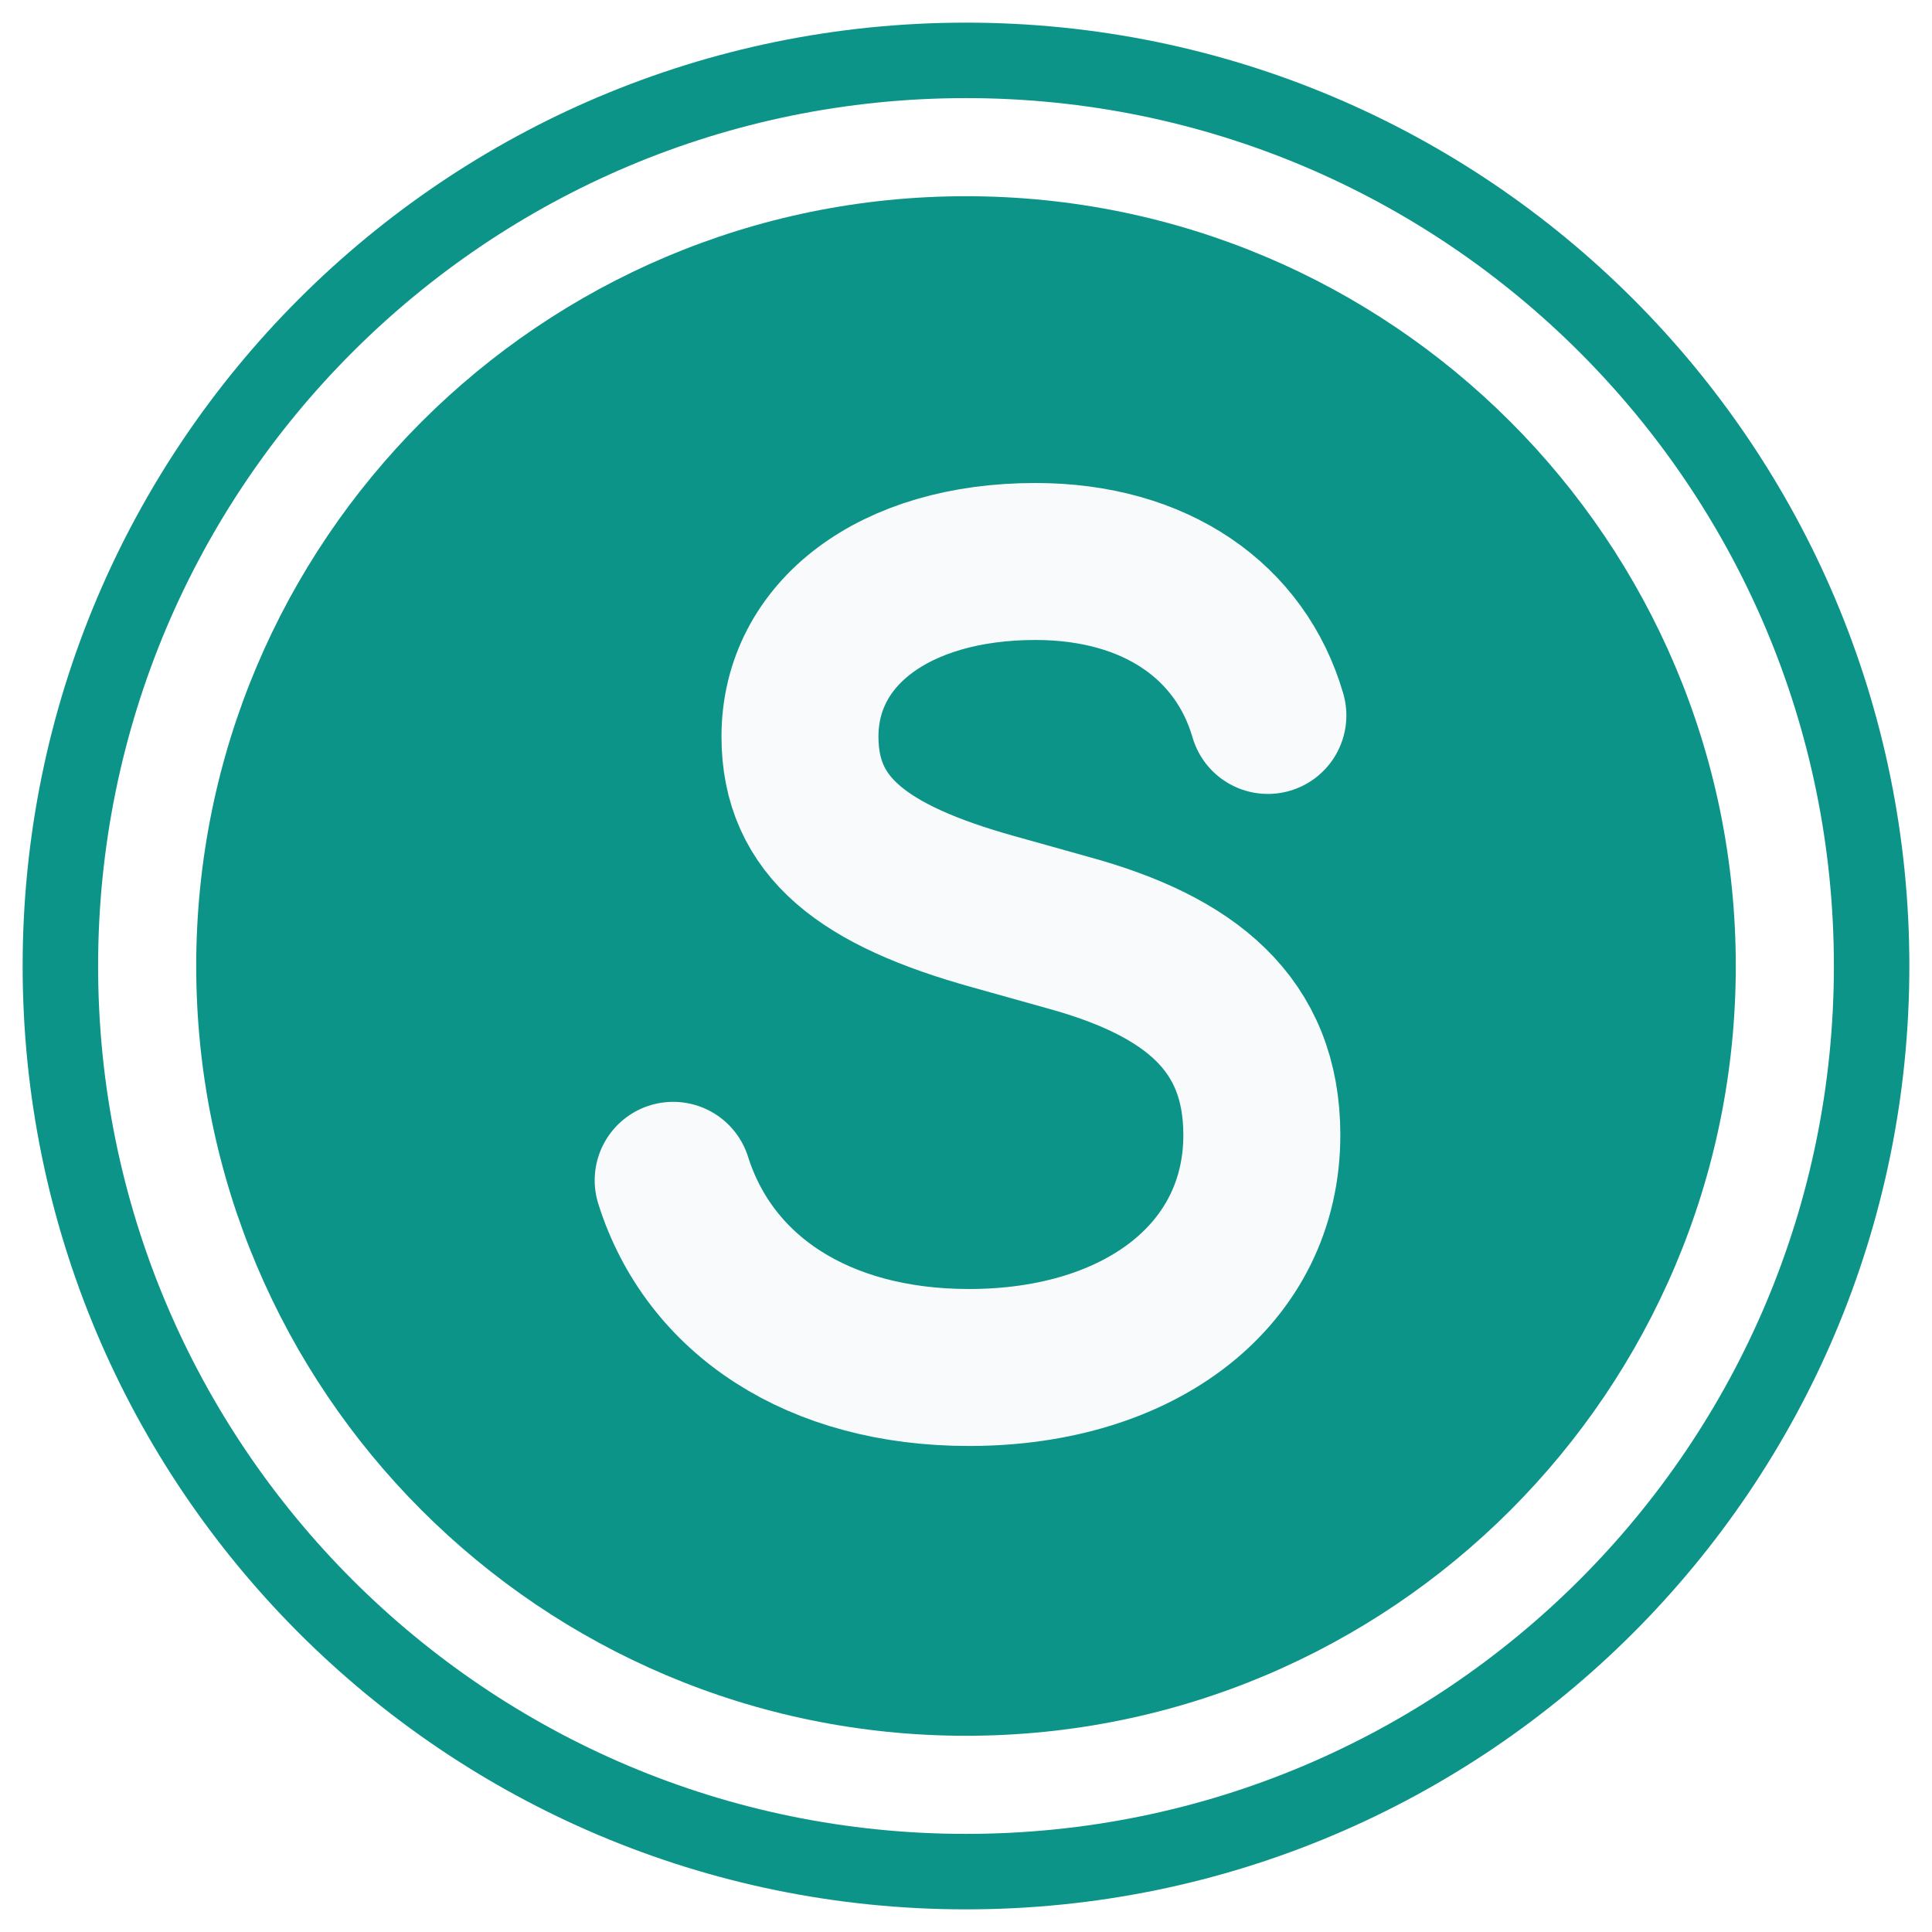
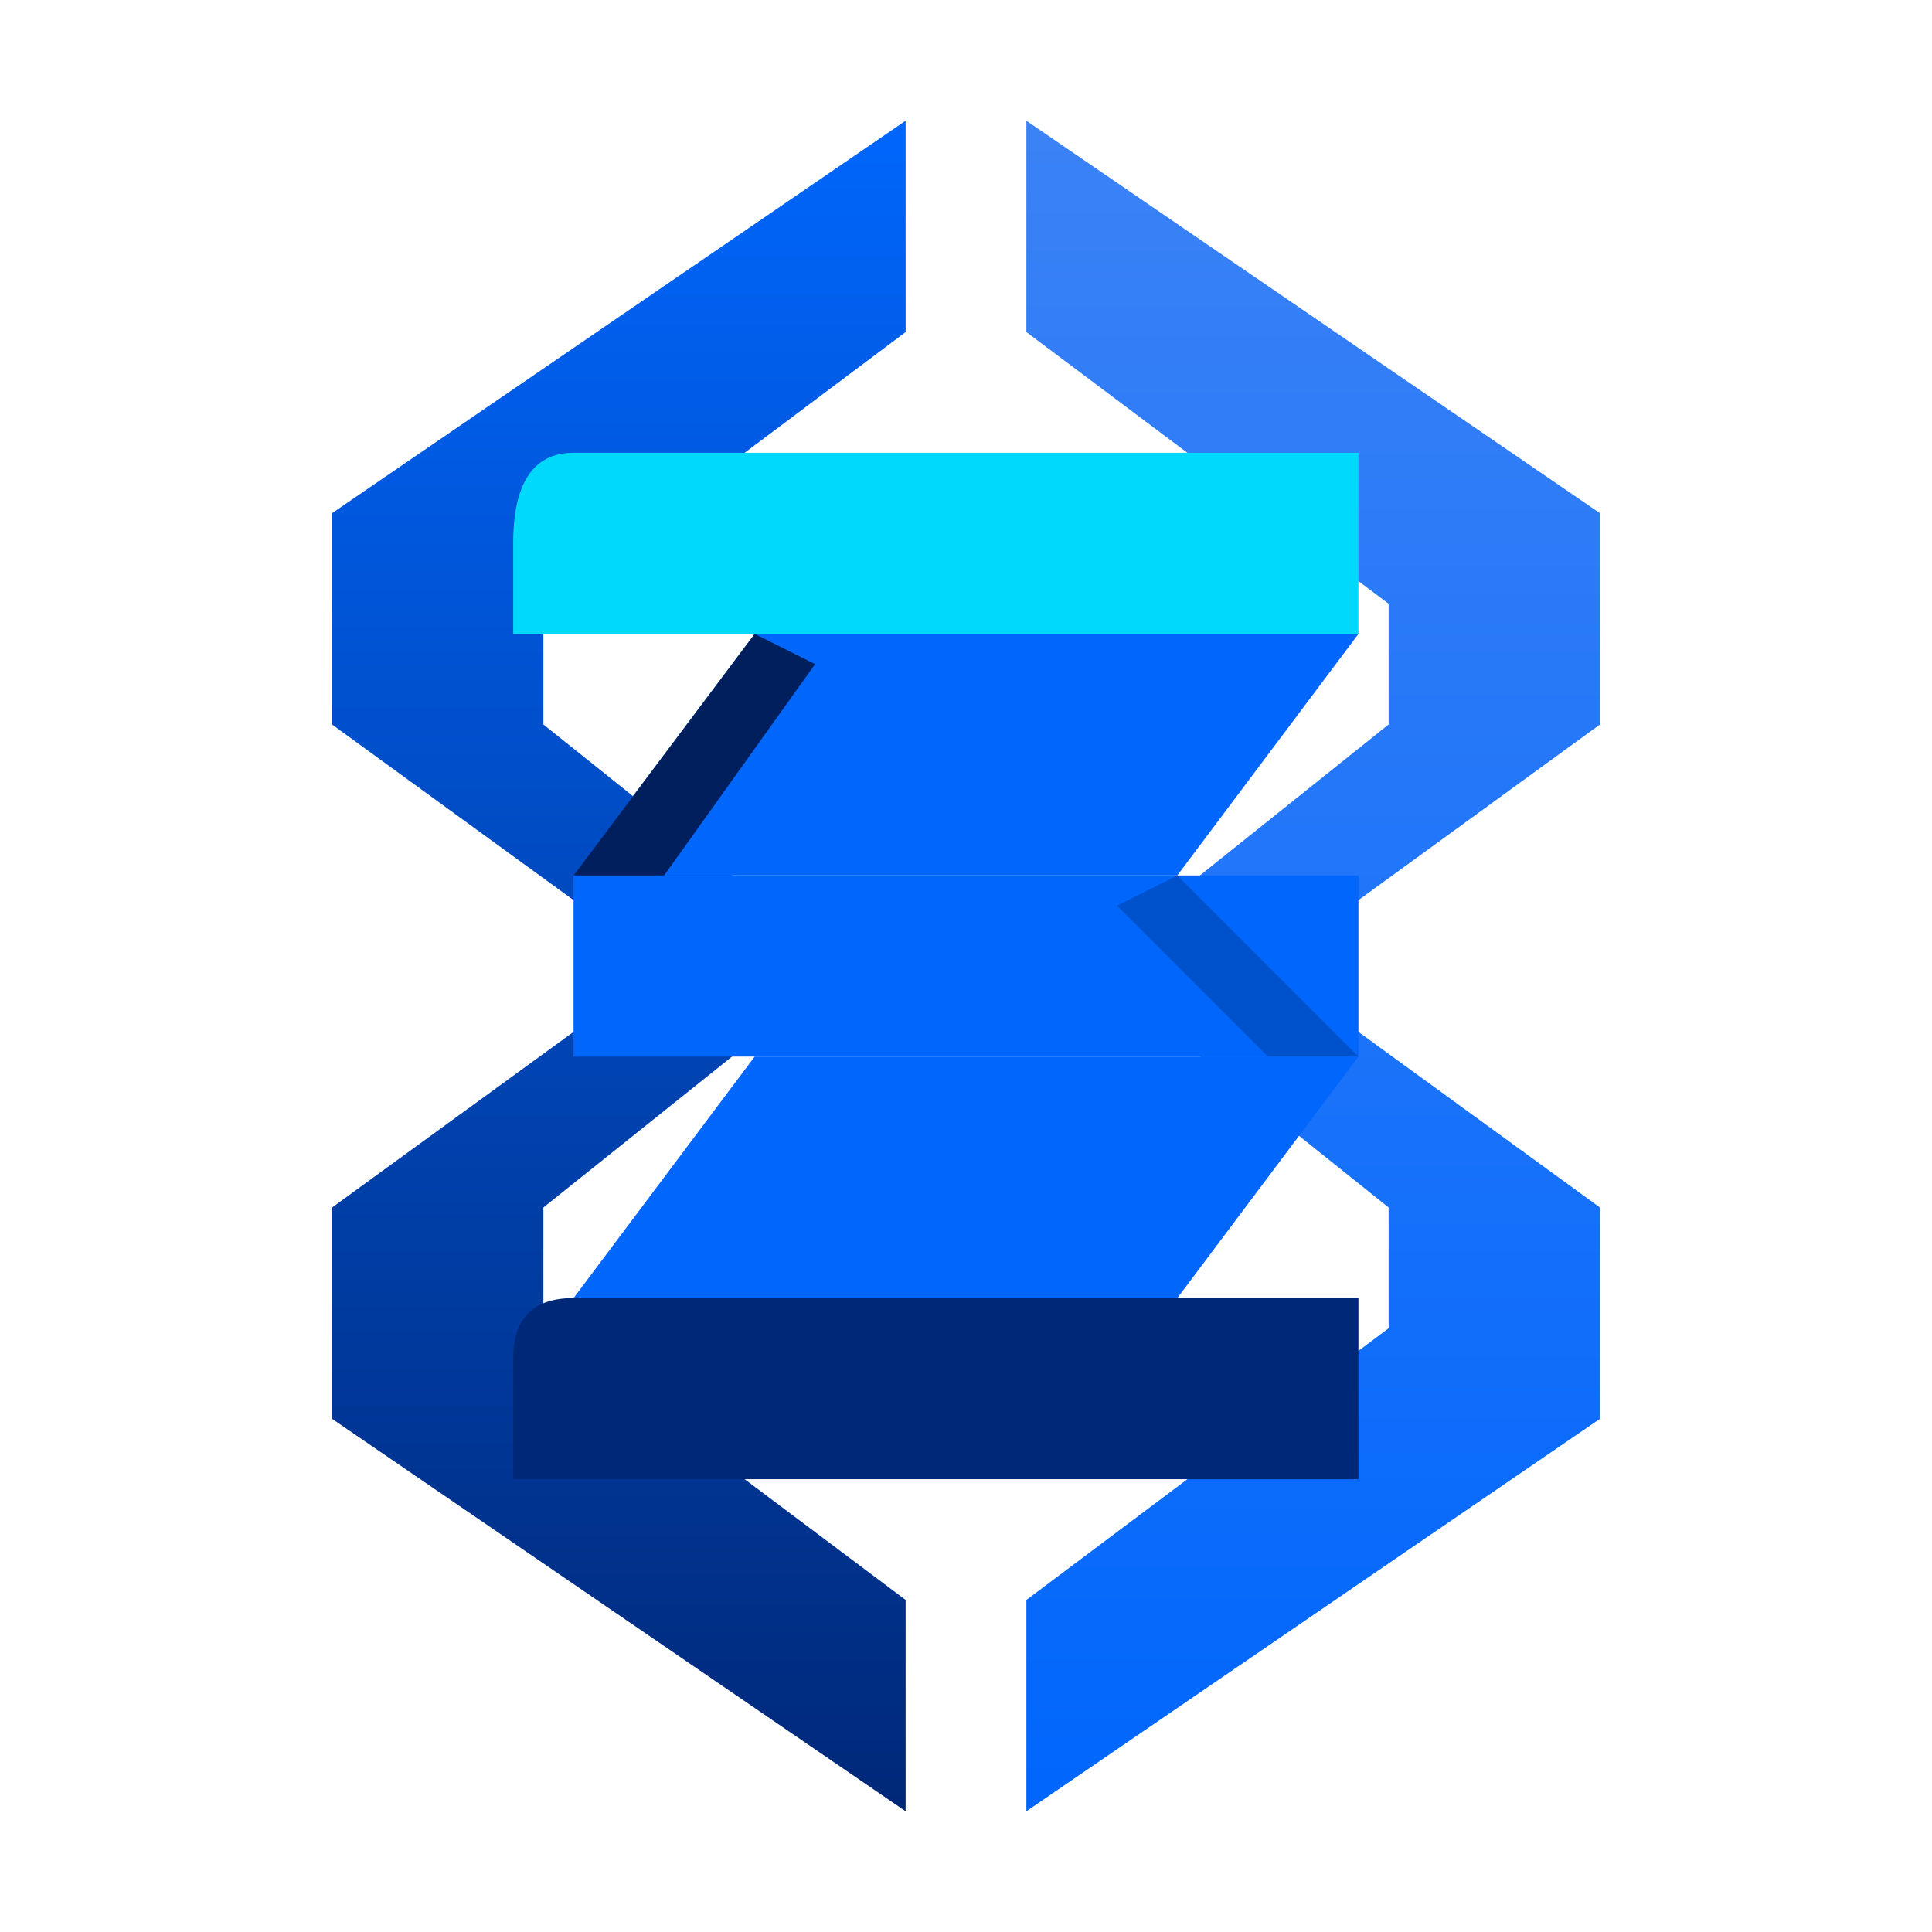
- <svg xmlns="http://www.w3.org/2000/svg" viewBox="0 0 32 32" fill="none" role="img" aria-hidden="true">
-   <circle cx="16" cy="16" r="15" stroke="#0d9488" stroke-width="1.25" />
-   <circle cx="16" cy="16" r="12.75" fill="#0d9488" />
-   <path d="M21 11.85c-.45-1.55-1.85-2.55-3.85-2.55-2.35 0-3.9 1.2-3.9 2.9 0 1.5 1.05 2.3 3.2 2.9l1.25.35c2 .55 3.2 1.5 3.2 3.35 0 2.3-2 3.85-4.85 3.85-2.5 0-4.3-1.2-4.9-3.1" stroke="#f8fafc" stroke-width="2.6" stroke-linecap="round" stroke-linejoin="round" />
+ <svg xmlns="http://www.w3.org/2000/svg" viewBox="0 0 128 128" role="img" aria-label="sound-ts">
+   <defs>
+     <linearGradient id="braceL" x1="0" y1="0" x2="0" y2="1">
+       <stop offset="0%" stop-color="#0066FC" />
+       <stop offset="100%" stop-color="#002878" />
+     </linearGradient>
+     <linearGradient id="braceR" x1="0" y1="0" x2="0" y2="1">
+       <stop offset="0%" stop-color="#3B82F6" />
+       <stop offset="100%" stop-color="#0066FC" />
+     </linearGradient>
+   </defs>
+   <path fill="url(#braceL)" d="M60 8     L22 34 L22 48 L44 64 L22 80 L22 94 L60 120     L60 106 L36 88 L36 80 L56 64 L36 48 L36 40 L60 22 Z" />
+   <path fill="url(#braceR)" d="M68 8     L106 34 L106 48 L84 64 L106 80 L106 94 L68 120     L68 106 L92 88 L92 80 L72 64 L92 48 L92 40 L68 22 Z" />
+   <path fill="#002878" d="M38 86 H90 V98 H34 V90 Q34 86 38 86 Z" />
+   <path fill="#0066FC" d="M90 70 H50 L38 86 H78 L90 70 Z" />
+   <path fill="#0066FC" d="M38 58 H90 V70 H38 Z" />
+   <path fill="#0066FC" d="M38 58 L50 42 H90 L78 58 Z" />
+   <path fill="#00D9FB" d="M38 30 H90 V42 H34 V36 Q34 30 38 30 Z" />
+   <path fill="#0052CC" d="M78 58 L90 70 L84 70 L74 60 Z" />
+   <path fill="#001F5C" d="M50 42 L38 58 L44 58 L54 44 Z" />
</svg>
